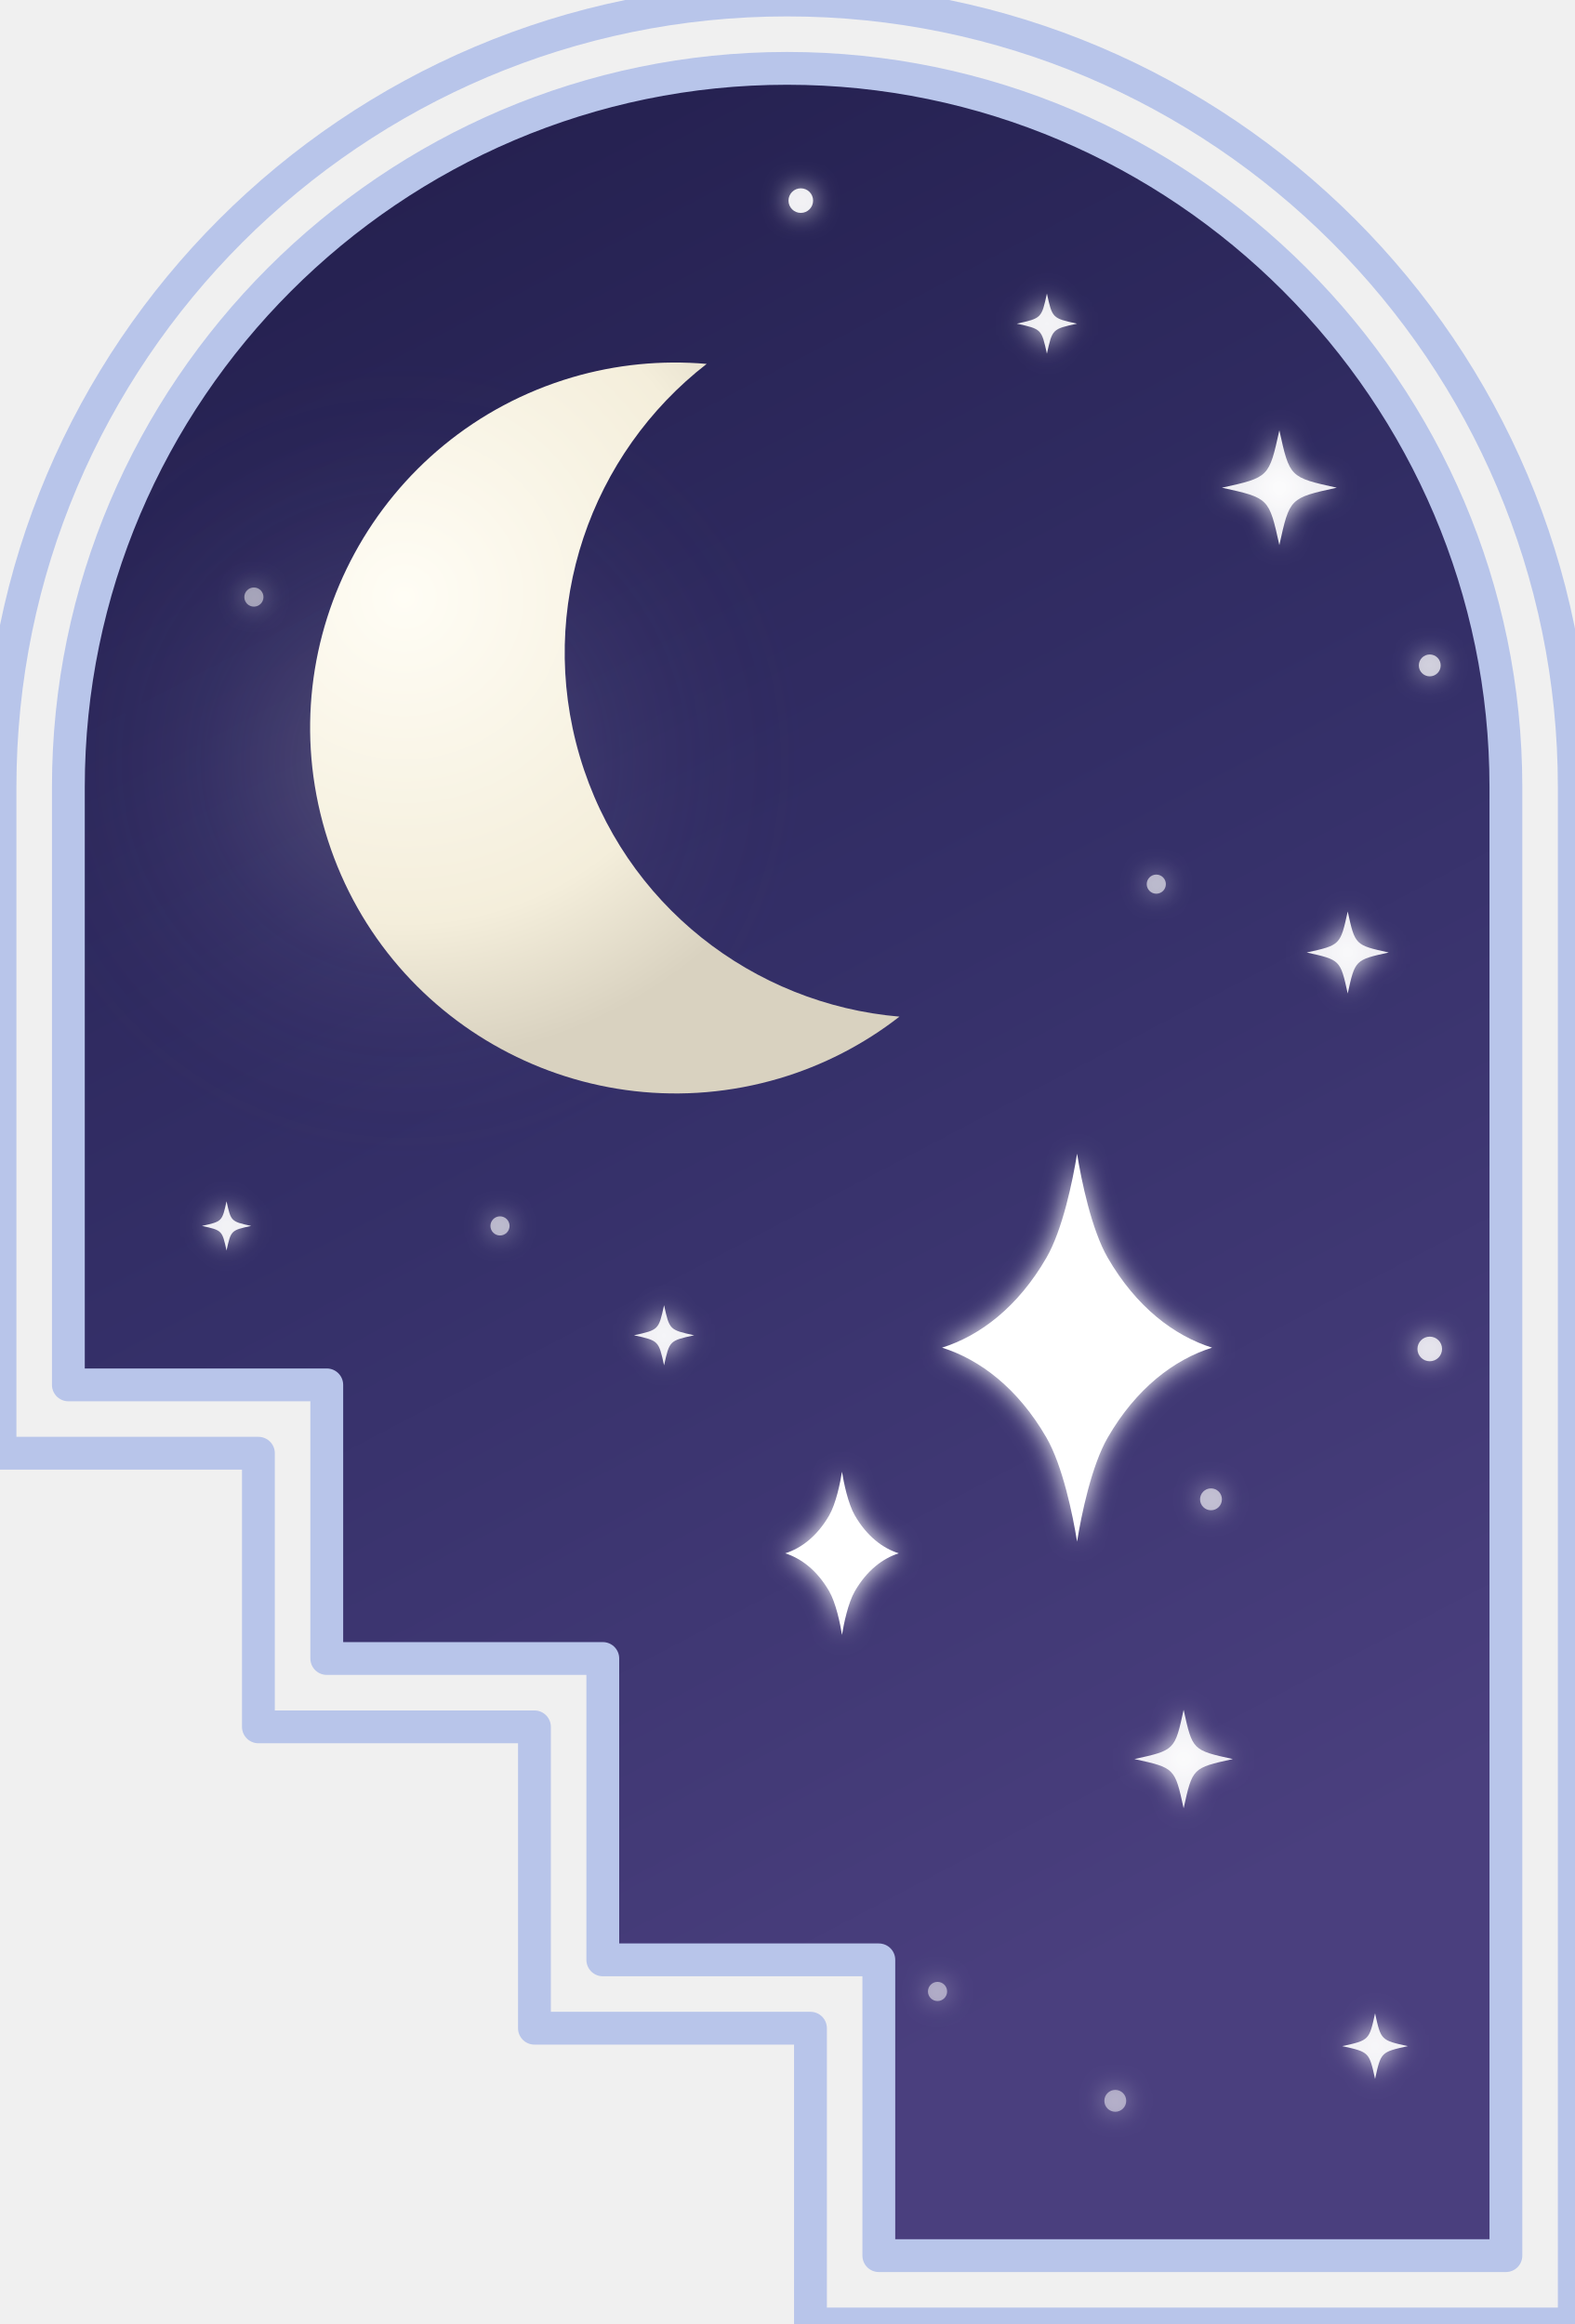
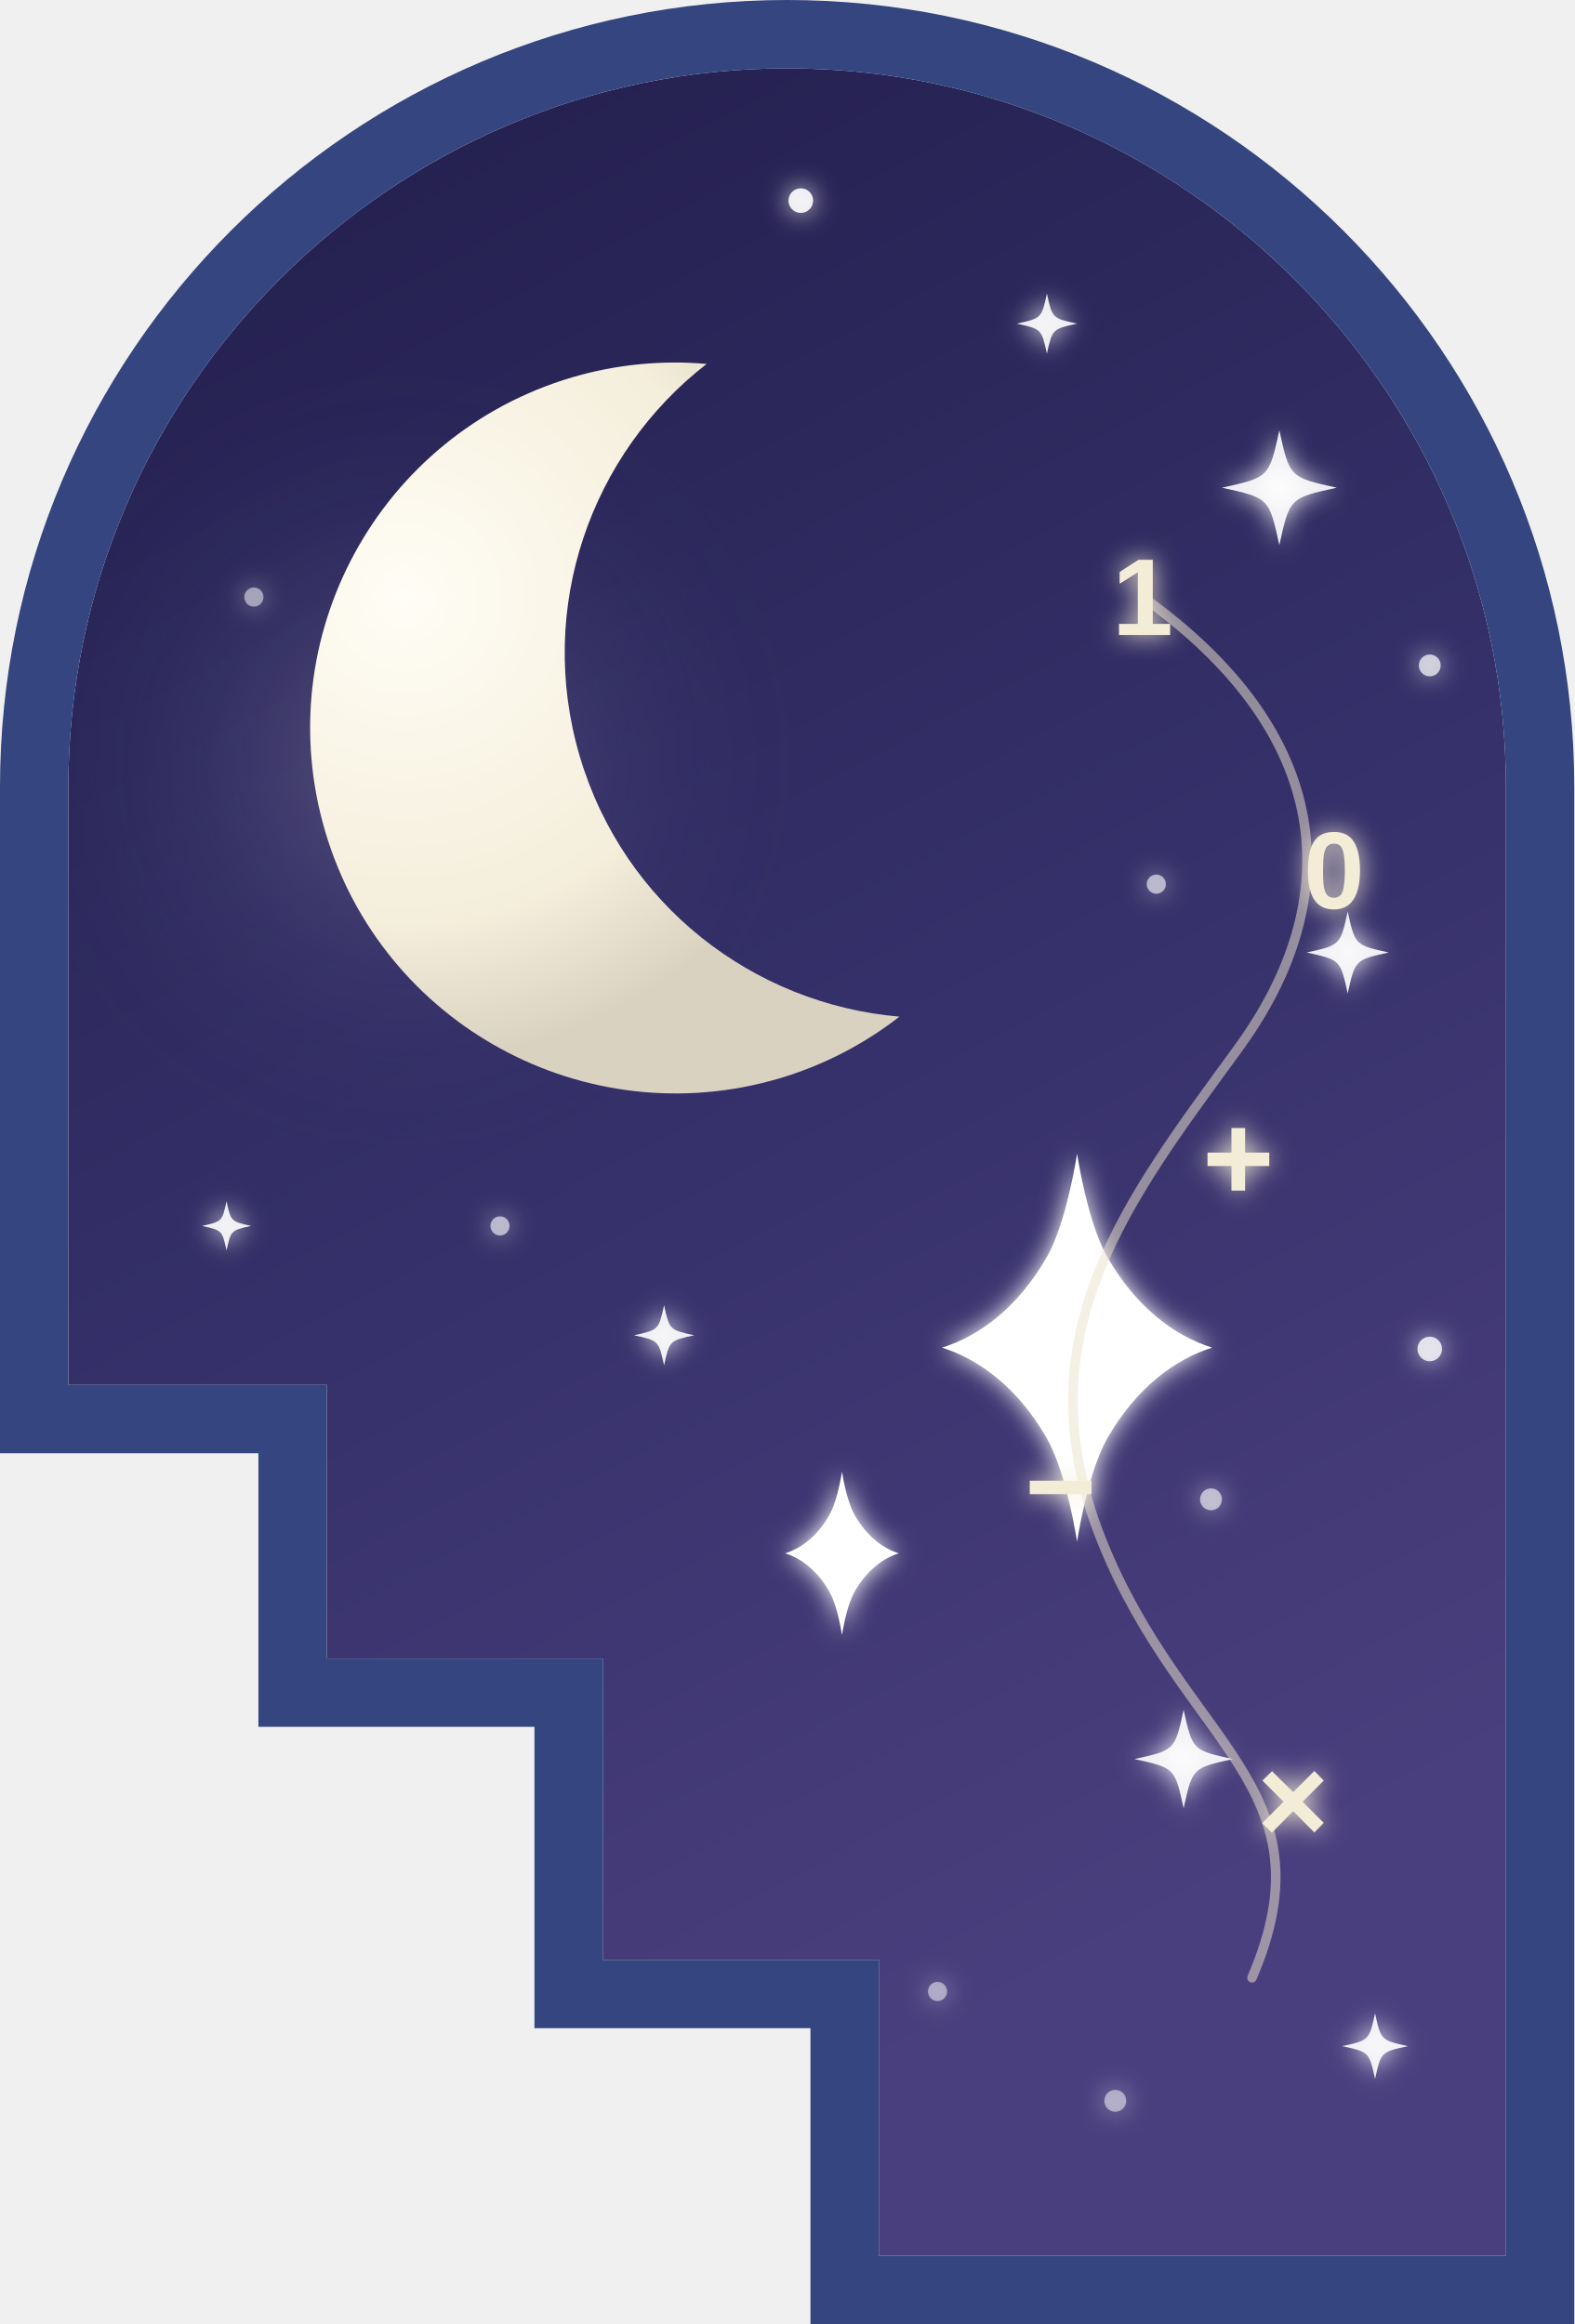
<svg xmlns="http://www.w3.org/2000/svg" viewBox="42.431 14.325 115.138 170">
  <defs>
    <clipPath id="b">
      <path d="M100 19.325c28.913 0 52.569 23.656 52.569 52.57v107.43h-45.862v-21.637H86.519v-22.044H66.33v-20.016H47.431V71.894c0-28.913 23.656-52.569 52.569-52.569m0-5c-31.744 0-57.569 25.826-57.569 57.57v48.733H61.33v20.016h20.189v22.044h20.188v21.637h55.862V71.894c0-31.744-25.825-57.569-57.569-57.569z" />
    </clipPath>
    <clipPath id="w">
      <path d="M100 19.325c-28.913 0-52.569 23.656-52.569 52.569v43.733H66.33v20.016h20.189v22.044h20.189v21.637h45.862V71.894c-.001-28.913-23.657-52.569-52.57-52.569z" />
    </clipPath>
    <linearGradient id="sky" x1="0" y1="0" x2="0.35" y2="1">
      <stop offset="0" stop-color="#211d4a" />
      <stop offset="0.55" stop-color="#353069" />
      <stop offset="1" stop-color="#4a3f7e" />
    </linearGradient>
    <radialGradient id="glow" cx="72" cy="70" r="30" gradientUnits="userSpaceOnUse">
      <stop offset="0" stop-color="#fff6dc" stop-opacity="0.2" />
      <stop offset="0.5" stop-color="#b9b3e6" stop-opacity="0.06" />
      <stop offset="1" stop-color="#353069" stop-opacity="0" />
    </radialGradient>
    <radialGradient id="moonshade" cx="72" cy="58" r="34" gradientUnits="userSpaceOnUse">
      <stop offset="0" stop-color="#fffdf5" />
      <stop offset="0.7" stop-color="#f4eedb" />
      <stop offset="1" stop-color="#d9d2c0" />
    </radialGradient>
    <filter id="glint" x="-50%" y="-50%" width="200%" height="200%">
      <feGaussianBlur stdDeviation="0.9" result="b" />
      <feMerge>
        <feMergeNode in="b" />
        <feMergeNode in="SourceGraphic" />
      </feMerge>
    </filter>
  </defs>
  <path d="M100 19.325c-28.913 0-52.569 23.656-52.569 52.569v43.733H66.33v20.016h20.189v22.044h20.189v21.637h45.862V71.894c-.001-28.913-23.657-52.569-52.57-52.569z" fill="url(#sky)" />
  <g clip-path="url(#w)">
    <circle cx="72" cy="70" r="30" fill="url(#glow)" />
    <g filter="url(#glint)">
      <path d="M136 45.8 C136.756 49.244 136.756 49.244 140.2 50 C136.756 50.756 136.756 50.756 136 54.2 C135.244 50.756 135.244 50.756 131.8 50 C135.244 49.244 135.244 49.244 136 45.8Z" fill="#FFFFFF" opacity="0.9" />
      <path d="M119 35.8 C119.396 37.604 119.396 37.604 121.2 38 C119.396 38.396 119.396 38.396 119 40.2 C118.604 38.396 118.604 38.396 116.8 38 C118.604 37.604 118.604 37.604 119 35.8Z" fill="#FFFFFF" opacity="0.9" />
      <path d="M141 81 C141.54 83.46 141.54 83.46 144 84 C141.54 84.54 141.54 84.54 141 87 C140.46 84.54 140.46 84.54 138 84 C140.46 83.46 140.46 83.46 141 81Z" fill="#FFFFFF" opacity="0.9" />
      <path d="M129 139.4 C129.648 142.352 129.648 142.352 132.6 143 C129.648 143.648 129.648 143.648 129 146.6 C128.352 143.648 128.352 143.648 125.4 143 C128.352 142.352 128.352 142.352 129 139.4Z" fill="#FFFFFF" opacity="0.9" />
      <path d="M143 161.6 C143.432 163.568 143.432 163.568 145.4 164 C143.432 164.432 143.432 164.432 143 166.4 C142.568 164.432 142.568 164.432 140.6 164 C142.568 163.568 142.568 163.568 143 161.6Z" fill="#FFFFFF" opacity="0.9" />
      <path d="M91 109.8 C91.396 111.604 91.396 111.604 93.2 112 C91.396 112.396 91.396 112.396 91 114.2 C90.604 112.396 90.604 112.396 88.8 112 C90.604 111.604 90.604 111.604 91 109.8Z" fill="#FFFFFF" opacity="0.9" />
      <path d="M59 102.2 C59.324 103.676 59.324 103.676 60.8 104 C59.324 104.324 59.324 104.324 59 105.8 C58.676 104.324 58.676 104.324 57.2 104 C58.676 103.676 58.676 103.676 59 102.2Z" fill="#FFFFFF" opacity="0.9" />
      <circle cx="101" cy="29" r="0.9" fill="#FFFFFF" opacity="0.9" />
      <circle cx="131" cy="124" r="0.8" fill="#FFFFFF" opacity="0.6" />
      <circle cx="147" cy="113" r="0.9" fill="#FFFFFF" opacity="0.8" />
      <circle cx="124" cy="168" r="0.8" fill="#FFFFFF" opacity="0.5" />
      <circle cx="79" cy="104" r="0.7" fill="#FFFFFF" opacity="0.6" />
      <circle cx="111" cy="160" r="0.7" fill="#FFFFFF" opacity="0.5" />
      <circle cx="147" cy="63" r="0.8" fill="#FFFFFF" opacity="0.7" />
      <circle cx="61" cy="58" r="0.7" fill="#FFFFFF" opacity="0.5" />
      <circle cx="127" cy="79" r="0.7" fill="#FFFFFF" opacity="0.6" />
      <path d="M104.954 125.181c-.497-.861-.807-2.366-.941-3.198-.134.832-.444 2.337-.941 3.198-.877 1.519-2.045 2.403-3.211 2.769 1.166.366 2.334 1.25 3.211 2.769.497.861.807 2.366.941 3.198.134-.832.444-2.337.941-3.198.877-1.519 2.045-2.403 3.211-2.769-1.166-.366-2.334-1.25-3.211-2.769z" fill="#FFFFFF" />
      <path d="M123.444 106.322c-1.182-2.048-1.92-5.627-2.238-7.604-.319 1.978-1.056 5.557-2.239 7.604-2.085 3.612-4.862 5.713-7.636 6.584 2.773.871 5.551 2.972 7.636 6.584 1.182 2.048 1.92 5.627 2.239 7.604.319-1.978 1.056-5.557 2.238-7.604 2.085-3.612 4.862-5.713 7.636-6.584-2.774-.871-5.551-2.973-7.636-6.584z" fill="#FFFFFF" />
    </g>
  </g>
+   <g clip-path="url(#w)">
+     <path d="M126 58 C140 68 141 80 133 91 S117 112 123 127 S140 145 134 159" fill="none" stroke="#e9e2cc" stroke-width=".7" stroke-linecap="round" opacity=".52" />
+     <g fill="#f3ecd6" font-family="Arial, sans-serif" font-weight="700" text-anchor="middle" dominant-baseline="central" filter="url(#glint)">
+       <text x="126" y="58" font-size="8">1</text>
+       <text x="140" y="78" font-size="8">0</text>
+       <text x="133" y="99" font-size="9">+</text>
+       <text x="120" y="123" font-size="9">−</text>
+       <text x="137" y="146" font-size="9">×</text>
+     </g>
+   </g>
  <path d="M84.831 69.642c-3.211-10.874.831-22.147 9.284-28.697a26.628 26.628 0 00-9.831.98c-14.162 4.182-22.252 19.053-18.07 33.215 4.182 14.162 19.053 22.252 33.215 18.07a26.604 26.604 0 008.786-4.518c-10.656-.908-20.173-8.176-23.384-19.05z" fill="url(#moonshade)" />
-   <path d="M100 19.325c28.913 0 52.569 23.656 52.569 52.57v107.43h-45.862v-21.637H86.519v-22.044H66.33v-20.016H47.431V71.894c0-28.913 23.656-52.569 52.569-52.569m0-5c-31.744 0-57.569 25.826-57.569 57.57v48.733H61.33v20.016h20.189v22.044h20.188v21.637h55.862V71.894c0-31.744-25.825-57.569-57.569-57.569z" fill="none" stroke="#b8c5ea" stroke-width="2.4" stroke-linejoin="round" />
+   <path d="M100 19.325c28.913 0 52.569 23.656 52.569 52.57v107.43h-45.862v-21.637H86.519v-22.044H66.33v-20.016H47.431V71.894c0-28.913 23.656-52.569 52.569-52.569m0-5c-31.744 0-57.569 25.826-57.569 57.57v48.733H61.33v20.016h20.189v22.044h20.188v21.637h55.862V71.894c0-31.744-25.825-57.569-57.569-57.569z" fill="#34457F" />
</svg>
